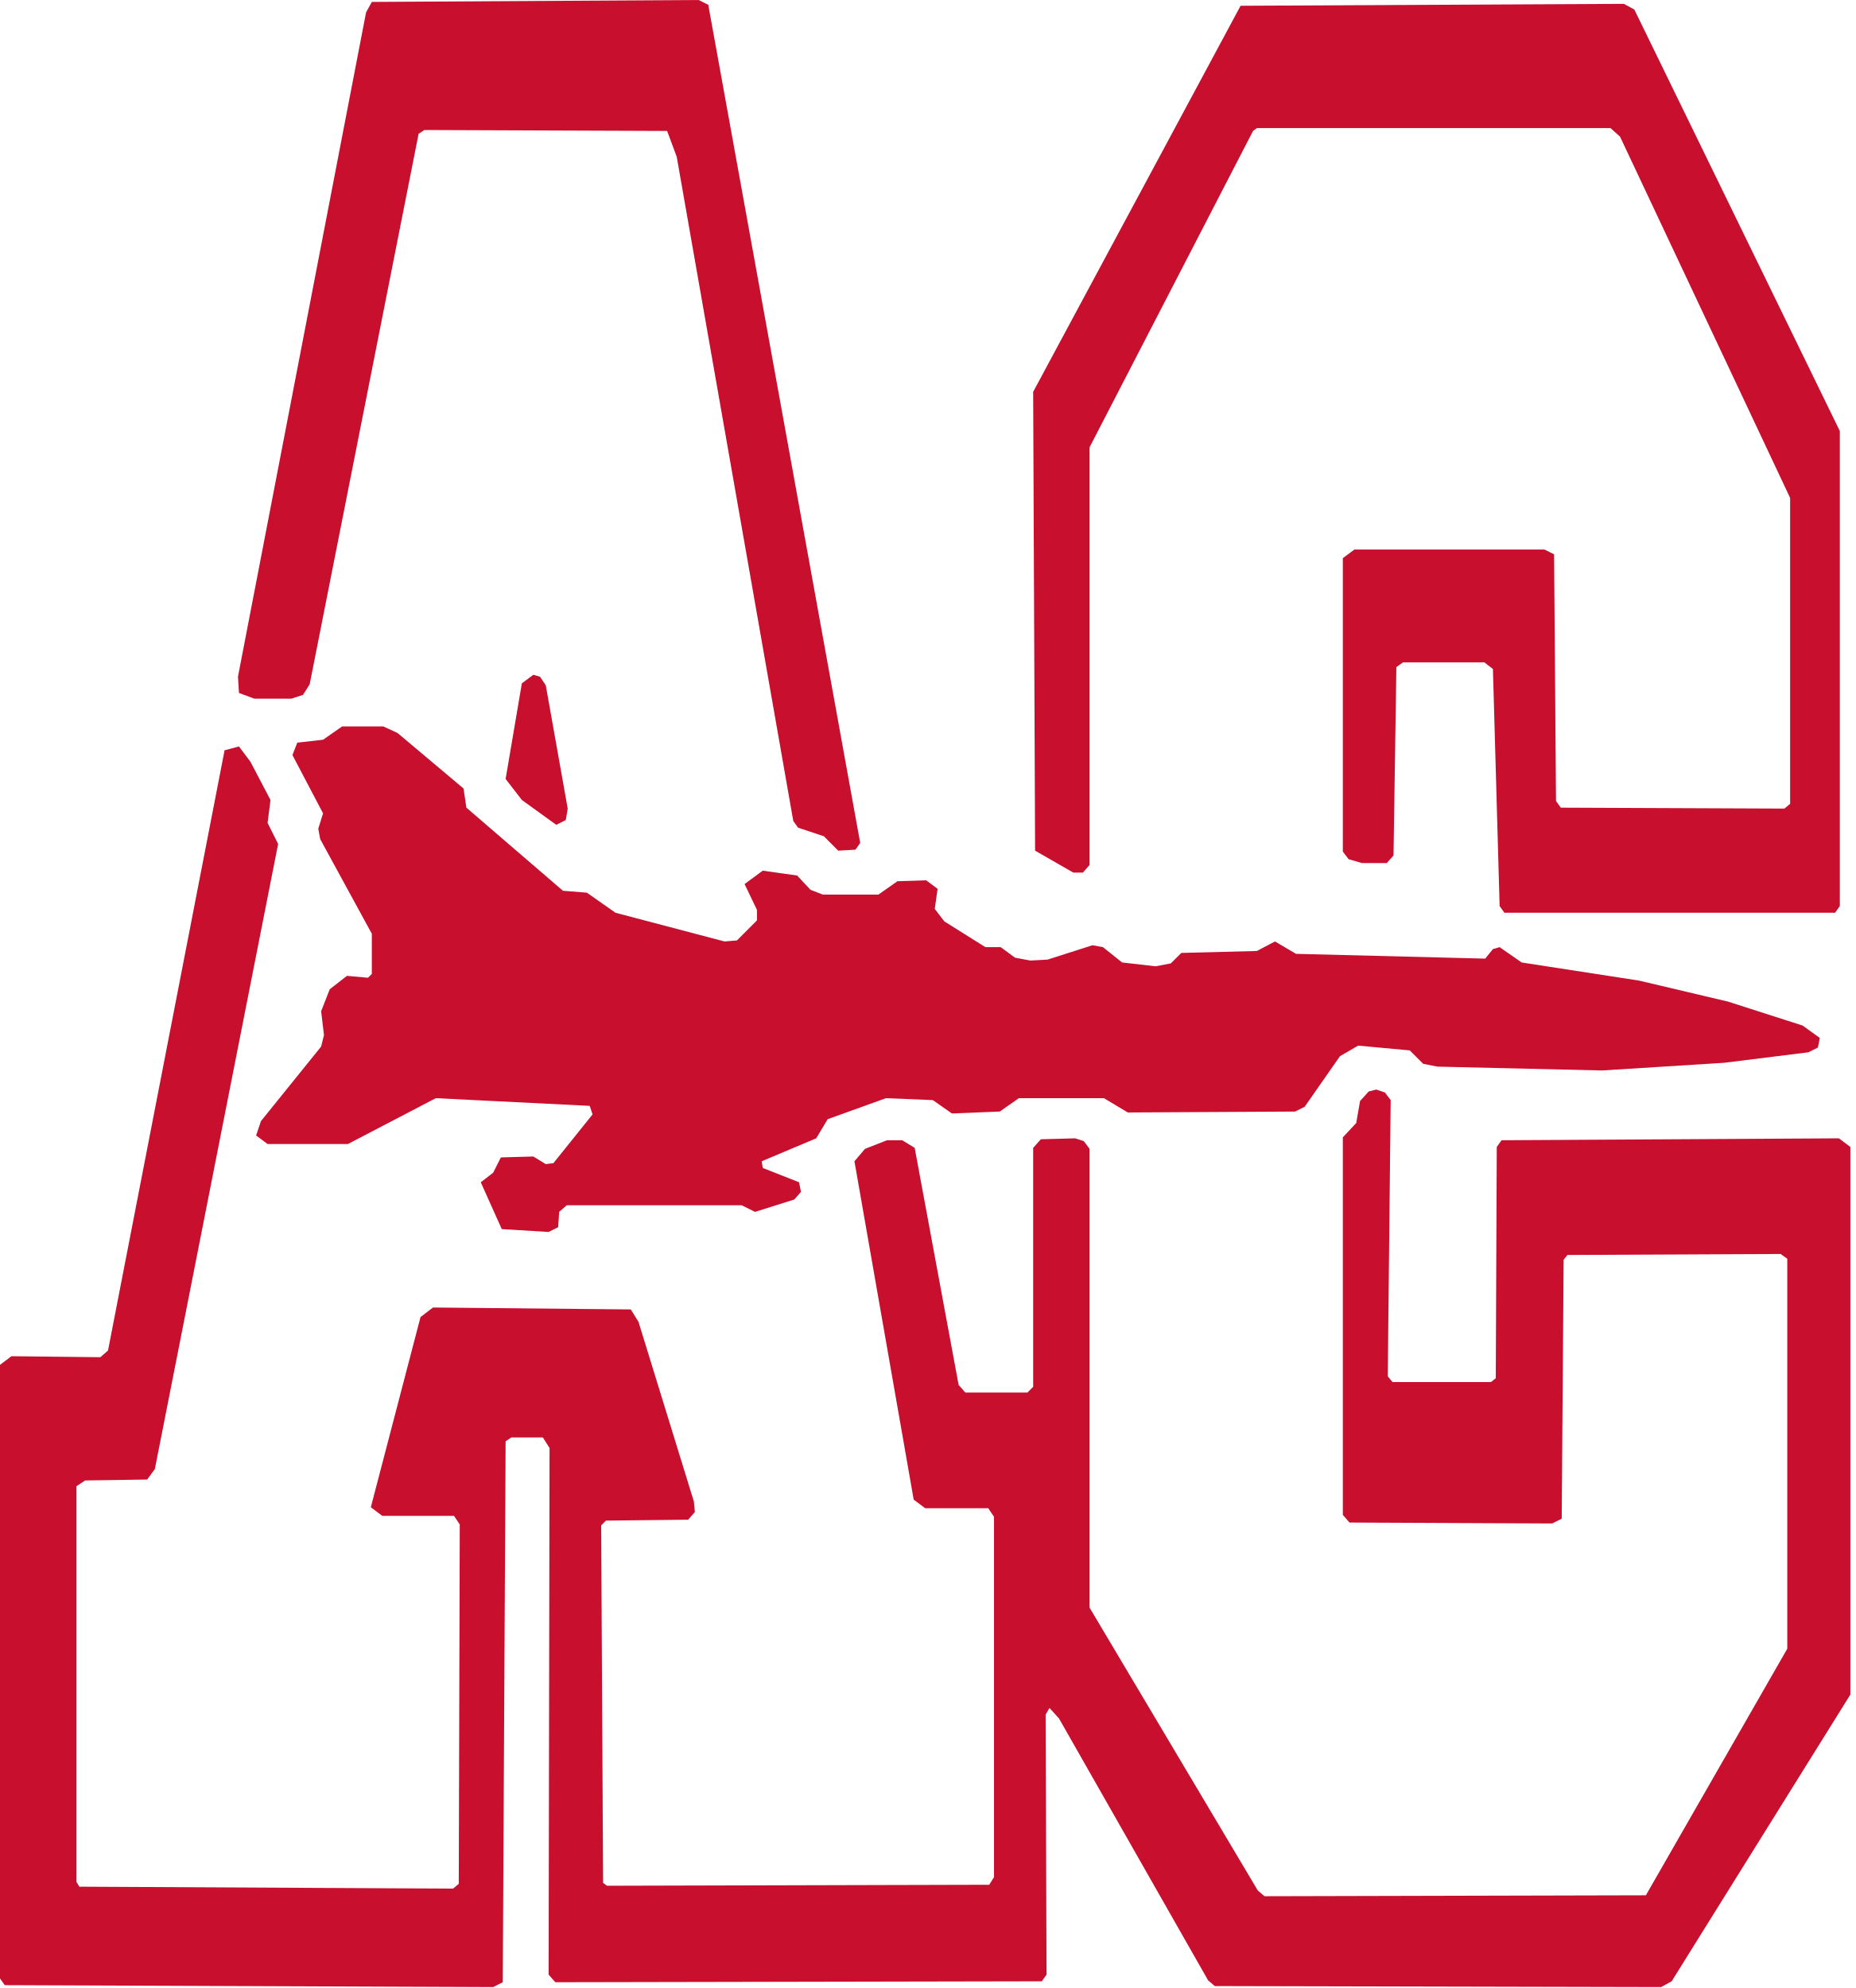
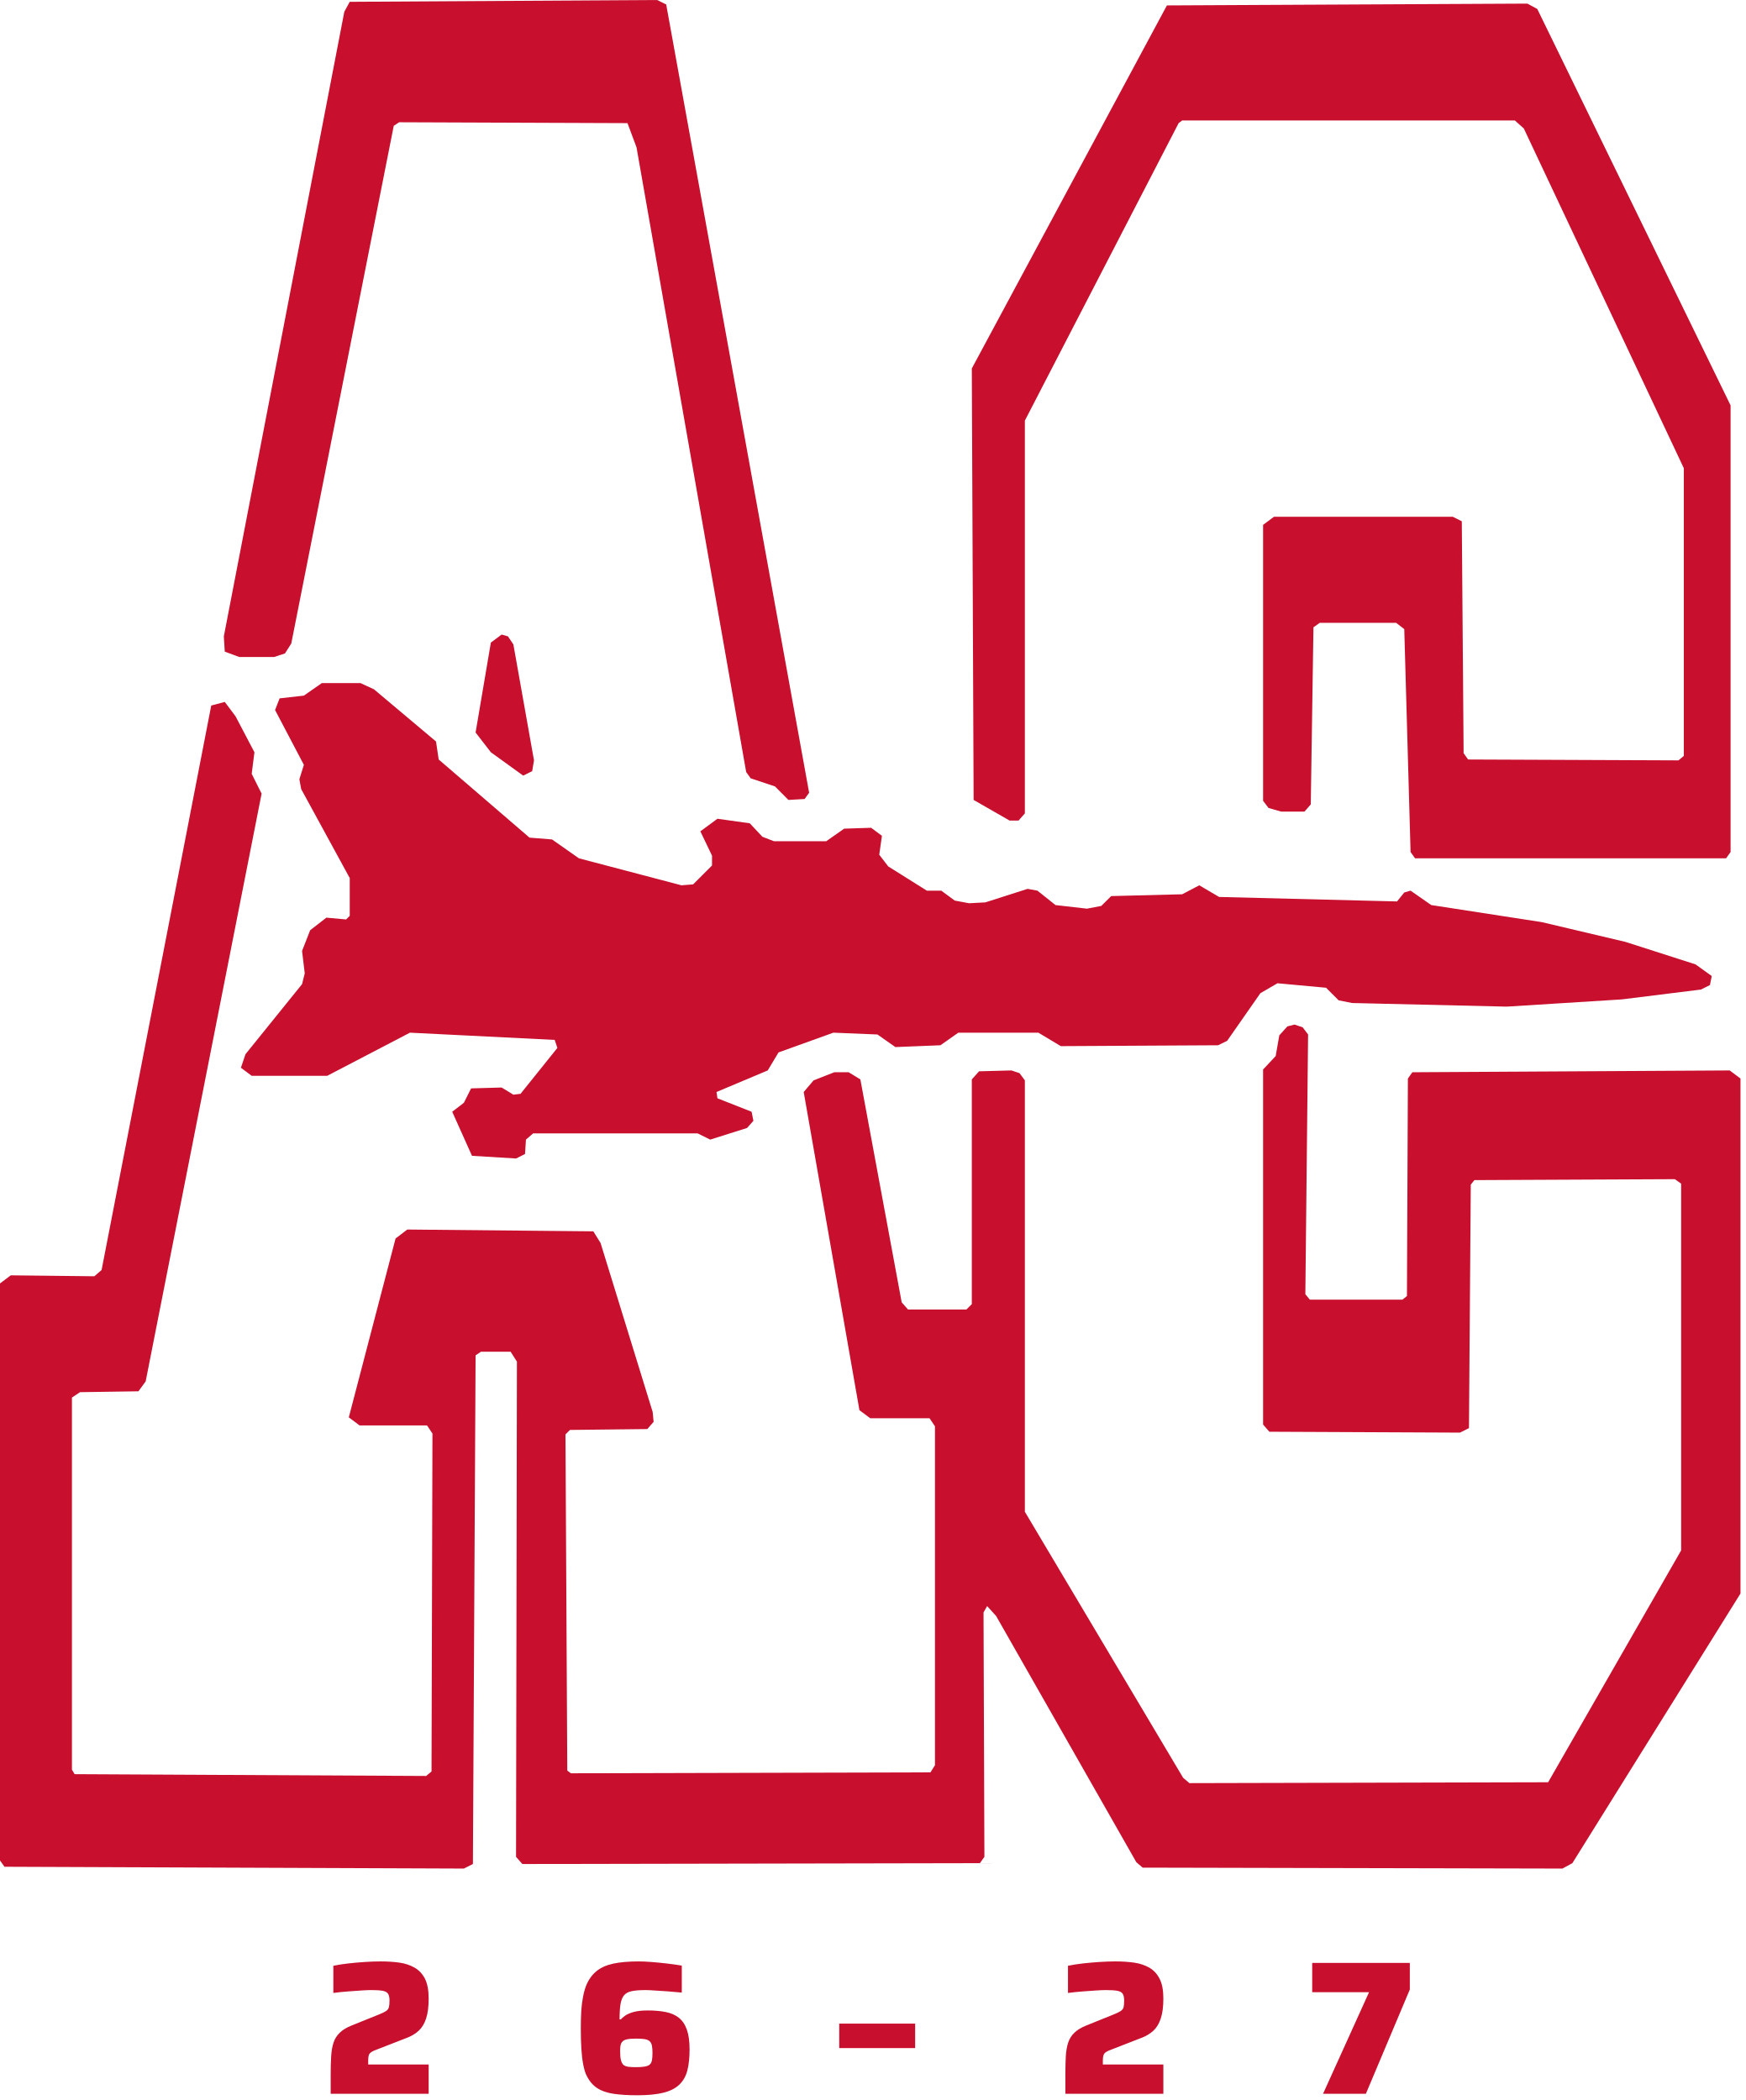
- <svg xmlns="http://www.w3.org/2000/svg" width="2.8in" height="3in" viewBox="0 0 280 300">
+ <svg xmlns="http://www.w3.org/2000/svg" width="2.8in" height="3.37in" viewBox="0 0 280 337">
  <g id="ink-jets-red">
-     <path fill="#C8102E" fill-rule="nonzero" d="M33.89 113.22 16.3 203.8 15.14 204.81 1.73 204.66 0 205.96V298.56L0.72 299.57L74.42 299.86L75.87 299.13L76.3 217.5L77.16 216.92H81.92L82.93 218.51L82.79 297.98L83.8 299.13L157.21 298.99L157.93 297.98L157.79 258.75L158.37 257.74L159.81 259.33L182.31 298.85L183.32 299.71L250.67 299.86L252.26 298.99L279.23 255.72V173.08L277.5 171.78L226.59 172.07L225.87 173.08L225.72 207.98L225 208.56H210.14L209.42 207.69L209.86 166.01L208.99 164.86L207.69 164.42L206.54 164.71L205.24 166.15L204.66 169.47L202.64 171.63V228.61L203.65 229.76L234.23 229.9L235.67 229.18L235.96 190.1L236.54 189.38L268.7 189.23L269.71 189.95V248.8L248.37 286.01L190.82 286.15L189.81 285.29L164.42 242.6V173.37L163.56 172.21L162.26 171.78L157.07 171.92L155.91 173.22V209.28L155.05 210.14H145.67L144.66 208.99L138.03 173.22L136.15 172.07H133.85L130.53 173.37L128.94 175.24L137.88 226.3L139.62 227.6H149.13L150 228.89V283.27L149.28 284.42L91.59 284.57L91.01 284.13L90.72 230.19L91.44 229.47L103.85 229.33L104.86 228.17L104.71 226.59L96.35 199.47L95.19 197.6L65.34 197.31L63.46 198.75L55.96 227.45L57.69 228.75H68.51L69.38 230.05L69.23 284.28L68.37 285L11.97 284.71L11.54 283.99V224.28L12.84 223.41L22.21 223.27L23.37 221.68L41.97 127.36L40.38 124.18L40.82 120.72L37.79 114.95L36.06 112.64ZM38.65 171.35 40.38 172.64H52.5L65.77 165.72L88.99 166.88L89.42 168.17L83.51 175.53L82.36 175.67L80.48 174.52L75.58 174.66L74.42 176.97L72.55 178.41L75.72 185.48L82.79 185.91L84.23 185.19L84.38 182.88L85.53 181.88H111.92L113.94 182.88L119.86 181.01L120.87 179.86L120.58 178.41L115.1 176.25L114.95 175.24L123.17 171.78L124.9 168.89L133.7 165.72L140.77 166.01L143.65 168.03L150.87 167.74L153.75 165.72H166.59L170.19 167.88L195.43 167.74L196.88 167.02L202.21 159.38L204.95 157.79L212.74 158.51L214.76 160.53L216.92 160.96L241.73 161.54L260.19 160.38L272.88 158.8L274.33 158.08L274.62 156.63L272.02 154.76L260.77 151.15L247.36 147.98L229.62 145.24L226.3 142.93L225.29 143.22L224.13 144.66L195.58 143.94L192.4 142.07L189.66 143.51L178.27 143.8L176.68 145.38L174.38 145.82L169.33 145.24L166.44 142.93L164.86 142.64L158.08 144.81L155.48 144.95L153.17 144.52L151.01 142.93H148.7L142.5 139.04L141.06 137.16L141.49 134.13L139.76 132.84L135.43 132.98L132.55 135H124.18L122.31 134.28L120.29 132.12L115.1 131.39L112.36 133.41L114.23 137.31V138.89L111.2 141.92L109.33 142.07L92.88 137.74L88.56 134.71L84.95 134.42L70.38 121.88L69.95 118.99L60 110.62L57.84 109.62H51.63L48.75 111.63L44.86 112.07L44.13 113.94L48.75 122.74L48.03 125.05L48.32 126.63L56.11 140.91V146.97L55.53 147.55L52.36 147.26L49.76 149.28L48.46 152.6L48.89 156.2L48.46 157.93L39.38 169.18ZM187.21 0.87 155.91 59.13 156.2 128.37 161.97 131.68H163.41L164.42 130.53V67.5L189.09 19.76L189.66 19.33H243.03L244.47 20.62L270.14 75.14V121.3L269.28 122.02L235.53 121.88L234.81 120.87L234.52 83.65L233.08 82.93H204.38L202.64 84.23V128.51L203.51 129.66L205.53 130.24H209.28L210.29 129.09L210.72 100.67L211.73 99.95H223.99L225.29 100.96L226.3 136.73L227.02 137.74H276.92L277.64 136.73V65.05L246.63 1.44L245.05 0.58ZM56.11 0.29 55.24 1.88 35.91 102.12 36.06 104.57 38.37 105.43H43.99L45.72 104.86L46.73 103.27L63.17 20.19L64.04 19.62L100.67 19.76L102.12 23.65L119.71 123.89L120.43 124.9L124.33 126.2L126.49 128.37L129.09 128.22L129.81 127.21L106.88 0.72L105.43 0ZM80.48 101.83 78.75 103.12 76.3 117.55 78.75 120.72 83.94 124.47 85.38 123.75 85.67 122.02 82.36 103.41 81.49 102.12Z" />
+     <path fill="#C8102E" fill-rule="nonzero" d="M33.89 113.22 16.3 203.8 15.14 204.81 1.73 204.66 0 205.96V298.56L0.72 299.57L74.42 299.86L75.87 299.13L76.3 217.5L77.16 216.92H81.92L82.93 218.51L82.79 297.98L83.8 299.13L157.21 298.99L157.93 297.98L157.79 258.75L158.37 257.74L159.81 259.33L182.31 298.85L183.32 299.71L250.67 299.86L252.26 298.99L279.23 255.72V173.08L277.5 171.78L226.59 172.07L225.87 173.08L225.72 207.98L225 208.56H210.14L209.42 207.69L209.86 166.01L208.99 164.86L207.69 164.42L206.54 164.71L205.24 166.15L204.66 169.47L202.64 171.63V228.61L203.65 229.76L234.23 229.9L235.67 229.18L235.96 190.1L236.54 189.38L268.7 189.23L269.71 189.95V248.8L248.37 286.01L190.82 286.15L189.81 285.29L164.42 242.6V173.37L163.56 172.21L162.26 171.78L157.07 171.92L155.91 173.22V209.28L155.05 210.14H145.67L144.66 208.99L138.03 173.22L136.15 172.07H133.85L130.53 173.37L128.94 175.24L137.88 226.3L139.62 227.6H149.13L150 228.89V283.27L149.28 284.42L91.59 284.57L91.01 284.13L90.72 230.19L91.44 229.47L103.85 229.33L104.86 228.17L104.71 226.59L96.35 199.47L95.19 197.6L65.34 197.31L63.46 198.75L55.96 227.45L57.69 228.75H68.51L69.38 230.05L69.23 284.28L68.37 285L11.97 284.71L11.54 283.99V224.28L12.84 223.41L22.21 223.27L23.37 221.68L41.97 127.36L40.38 124.18L40.82 120.72L37.79 114.95L36.06 112.64ZM38.65 171.35 40.38 172.64H52.5L65.77 165.72L88.99 166.88L89.42 168.17L83.51 175.53L82.36 175.67L80.48 174.52L75.58 174.66L74.42 176.97L72.55 178.41L75.72 185.48L82.79 185.91L84.23 185.19L84.38 182.88L85.53 181.88H111.92L113.94 182.88L119.86 181.01L120.87 179.86L120.58 178.41L115.1 176.25L114.95 175.24L123.17 171.78L124.9 168.89L133.7 165.72L140.77 166.01L143.65 168.03L150.87 167.74L153.75 165.72H166.59L170.19 167.88L195.43 167.74L196.88 167.02L202.21 159.38L204.95 157.79L212.74 158.51L214.76 160.53L216.92 160.96L241.73 161.54L260.19 160.38L272.88 158.8L274.33 158.08L274.62 156.63L272.02 154.76L260.77 151.15L247.36 147.98L229.62 145.24L226.3 142.93L225.29 143.22L224.13 144.66L195.58 143.94L192.4 142.07L189.66 143.51L178.27 143.8L176.68 145.38L174.38 145.82L169.33 145.24L166.44 142.93L164.86 142.64L158.08 144.81L155.48 144.95L153.17 144.52L151.01 142.93H148.7L142.5 139.04L141.06 137.16L141.49 134.13L139.76 132.84L135.43 132.98L132.55 135H124.18L122.31 134.28L120.29 132.12L115.1 131.39L112.36 133.41L114.23 137.31V138.89L111.2 141.92L109.33 142.07L92.88 137.74L88.56 134.71L84.95 134.42L70.38 121.88L69.95 118.99L60 110.62L57.84 109.62H51.63L48.75 111.63L44.86 112.07L44.13 113.94L48.75 122.74L48.03 125.05L48.32 126.63L56.11 140.91V146.97L55.53 147.55L52.36 147.26L49.76 149.28L48.46 152.6L48.89 156.2L48.46 157.93L39.38 169.18ZM187.21 0.87 155.91 59.13 156.2 128.37 161.97 131.68H163.41L164.42 130.53V67.5L189.09 19.76L189.66 19.33H243.03L244.47 20.62L270.14 75.14V121.3L269.28 122.02L235.53 121.88L234.81 120.87L234.52 83.65L233.08 82.93H204.38L202.64 84.23V128.51L203.51 129.66L205.53 130.24H209.28L210.29 129.09L210.72 100.67L211.73 99.95H223.99L225.29 100.96L226.3 136.73L227.02 137.74H276.92L277.64 136.73V65.05L246.63 1.44L245.05 0.58ZM56.11 0.29 55.24 1.88 35.91 102.12 36.06 104.57 38.37 105.43H43.99L45.72 104.86L46.73 103.27L63.17 20.19L64.04 19.62L100.67 19.76L102.12 23.65L119.71 123.89L120.43 124.9L124.33 126.2L126.49 128.37L129.09 128.22L129.81 127.21L106.88 0.72L105.43 0ZM102.24 336.24Q104.8 336.24 106.44 335.83Q108.07 335.42 109 334.52Q109.93 333.62 110.28 332.23Q110.63 330.84 110.63 328.89Q110.63 326.93 110.19 325.7Q109.75 324.46 108.89 323.79Q108.04 323.12 106.79 322.88Q105.54 322.63 103.92 322.63Q102.49 322.63 101.6 322.89Q100.71 323.15 100.26 323.49Q99.8 323.82 99.59 324.07H99.4Q99.4 322.54 99.55 321.61Q99.71 320.68 100.12 320.19Q100.53 319.7 101.37 319.53Q102.21 319.36 103.58 319.36Q104.13 319.36 105.03 319.43Q105.93 319.49 107.06 319.56Q108.19 319.64 109.38 319.76V315.43Q108.22 315.24 106.94 315.09Q105.66 314.94 104.48 314.85Q103.31 314.76 102.45 314.76Q100.04 314.76 98.36 315.12Q96.69 315.49 95.65 316.36Q94.61 317.23 94.03 318.66Q93.72 319.46 93.53 320.48Q93.33 321.5 93.25 322.75Q93.18 324 93.18 325.53Q93.18 327.36 93.27 328.8Q93.36 330.23 93.56 331.27Q93.76 332.31 94.03 332.92Q94.7 334.35 95.75 335.05Q96.81 335.76 98.41 336Q100.01 336.24 102.24 336.24ZM170.92 336H186.64V331.3H176.93V330.63Q176.93 330.11 177.04 329.8Q177.14 329.5 177.45 329.3Q177.75 329.1 178.27 328.92L183.28 326.97Q184.28 326.57 185.05 325.87Q185.81 325.16 186.22 323.93Q186.64 322.69 186.64 320.71Q186.64 318.72 186.04 317.55Q185.44 316.37 184.38 315.76Q183.31 315.15 181.92 314.95Q180.53 314.76 178.94 314.76Q177.75 314.76 176.38 314.85Q175.01 314.94 173.69 315.09Q172.38 315.24 171.34 315.46V319.82Q172.5 319.67 173.65 319.58Q174.79 319.49 175.77 319.43Q176.75 319.36 177.42 319.36Q178.58 319.36 179.22 319.47Q179.86 319.58 180.1 319.93Q180.35 320.28 180.35 321.04Q180.35 321.75 180.26 322.11Q180.16 322.48 179.8 322.72Q179.43 322.97 178.67 323.27L174.21 325.07Q173.02 325.56 172.35 326.22Q171.68 326.87 171.37 327.79Q171.07 328.7 170.99 329.97Q170.92 331.24 170.92 332.95ZM53.05 336H68.77V331.3H59.07V330.63Q59.07 330.11 59.17 329.8Q59.28 329.5 59.59 329.3Q59.89 329.1 60.41 328.92L65.42 326.97Q66.42 326.57 67.19 325.87Q67.95 325.16 68.36 323.93Q68.77 322.69 68.77 320.71Q68.77 318.72 68.18 317.55Q67.58 316.37 66.51 315.76Q65.45 315.15 64.06 314.95Q62.67 314.76 61.08 314.76Q59.89 314.76 58.52 314.85Q57.14 314.94 55.83 315.09Q54.52 315.24 53.48 315.46V319.82Q54.64 319.67 55.79 319.58Q56.93 319.49 57.91 319.43Q58.88 319.36 59.56 319.36Q60.72 319.36 61.36 319.47Q62 319.58 62.24 319.93Q62.49 320.28 62.49 321.04Q62.49 321.75 62.39 322.11Q62.3 322.48 61.94 322.72Q61.57 322.97 60.81 323.27L56.35 325.07Q55.16 325.56 54.49 326.22Q53.82 326.87 53.51 327.79Q53.21 328.7 53.13 329.97Q53.05 331.24 53.05 332.95ZM212.26 336H219.13L226.18 319.27V315H210.52V319.7H219.64ZM80.48 101.83 78.75 103.12 76.3 117.55 78.75 120.72 83.94 124.47 85.38 123.75 85.67 122.02 82.36 103.41 81.49 102.12ZM134.64 328.67H146.82V324.74H134.64ZM102 331.73Q101.29 331.73 100.81 331.67Q100.32 331.6 100.04 331.38Q99.77 331.15 99.63 330.64Q99.49 330.14 99.49 329.22Q99.49 328.64 99.55 328.26Q99.62 327.88 99.86 327.62Q100.1 327.36 100.61 327.26Q101.11 327.15 102 327.15Q102.82 327.15 103.35 327.22Q103.89 327.3 104.18 327.53Q104.47 327.76 104.58 328.23Q104.68 328.7 104.68 329.47Q104.68 330.23 104.58 330.69Q104.47 331.15 104.18 331.36Q103.89 331.57 103.35 331.65Q102.82 331.73 102 331.73Z" />
  </g>
</svg>
